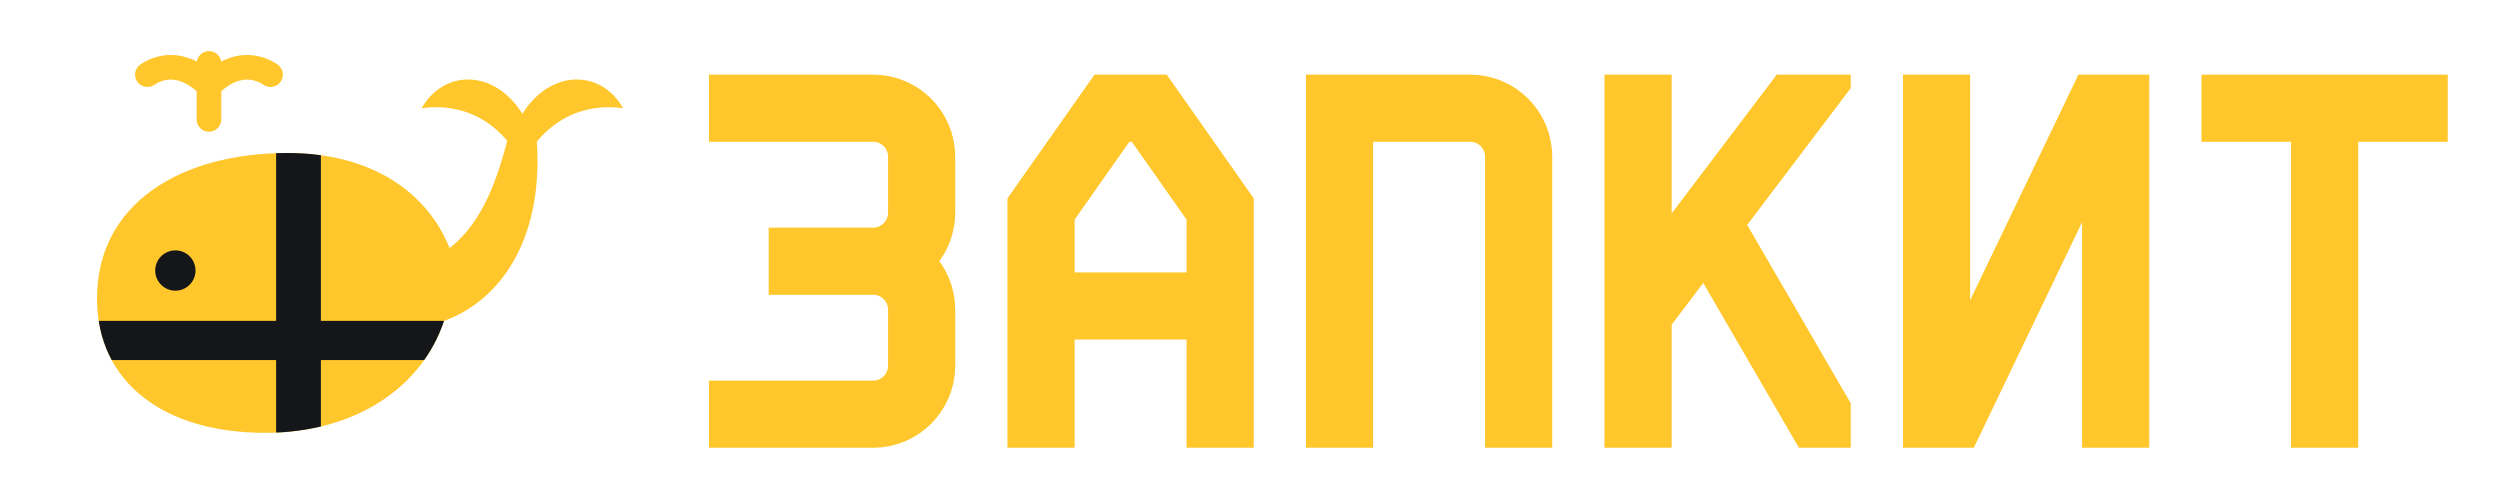
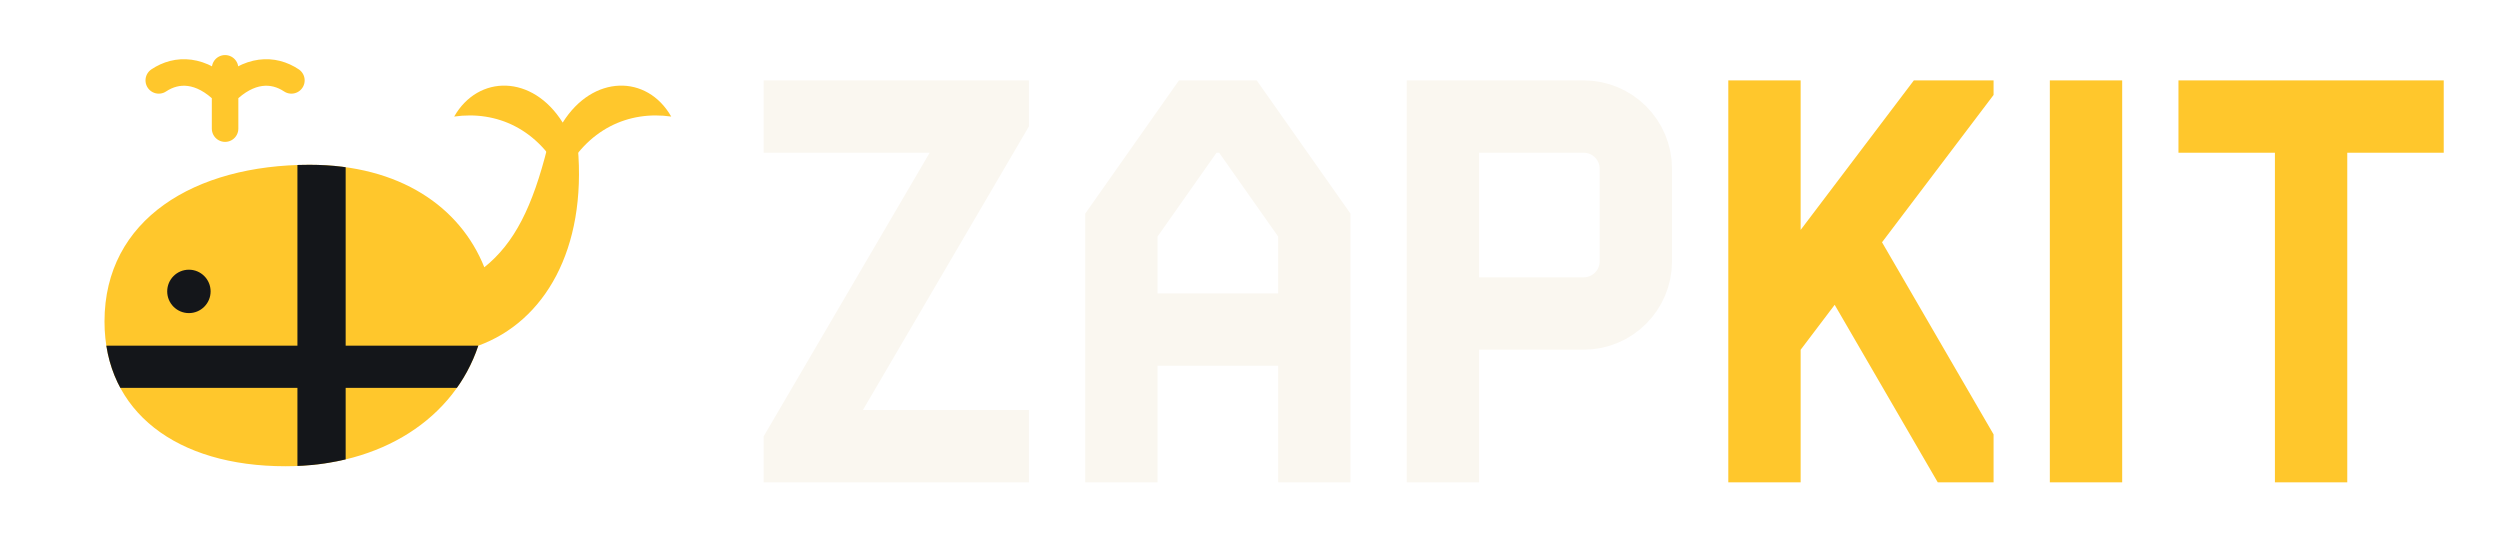
- <svg xmlns="http://www.w3.org/2000/svg" viewBox="-14 -20 670 134" width="1340" height="268" role="img" aria-label="ЗАПКИТ">
+ <svg xmlns="http://www.w3.org/2000/svg" viewBox="-14 -20 622 134" width="1244" height="268" role="img" aria-label="ZAPKIT">
  <g transform="translate(0 -30) scale(1.5)">
    <defs>
-       <clipPath id="wb-light">
+       <clipPath id="wb-zapkit-logo-light">
        <path d="M8,60 C8,43 23,34 42,34 C57,34 67,41 71,51 C76,47 79,41 81.5,31 L86.5,31 C88,48 81,60 70,64 C66,76 54,84 38,84 C20,84 8,75 8,60 Z" />
      </clipPath>
    </defs>
    <path fill="#FFC72C" d="M8,60 C8,43 23,34 42,34 C57,34 67,41 71,51 C76,47 79,41 81.5,31 L86.5,31 C88,48 81,60 70,64 C66,76 54,84 38,84 C20,84 8,75 8,60 Z" />
    <path fill="#FFC72C" d="M84,36 C80,28 73,25 66,26 C70,19 79,19 84,27 C89,19 98,19 102,26 C95,25 88,28 84,36 Z" />
-     <g clip-path="url(#wb-light)" fill="#14161A">
+     <g clip-path="url(#wb-zapkit-logo-light)" fill="#14161A">
      <rect x="40" y="30" width="8" height="60" />
      <rect x="0" y="64" width="90" height="7" />
    </g>
    <circle cx="22" cy="55" r="3.6" fill="#14161A" />
    <path d="M28,28 V18 M28,22 C24,18 20,18 17,20 M28,22 C32,18 36,18 39,20" fill="none" stroke="#FFC72C" stroke-width="4.4" stroke-linecap="round" />
  </g>
  <g transform="translate(176 0)">
    <defs>
-       <clipPath id="lc-light">
+       <clipPath id="c66-zapkit-logo-light">
        <rect width="66" height="100" />
      </clipPath>
+       <clipPath id="c18-zapkit-logo-light">
+         <rect width="18" height="100" />
+       </clipPath>
    </defs>
-     <g fill="none" stroke="#FFC72C" stroke-width="18" stroke-linejoin="miter" stroke-miterlimit="10">
-       <g transform="translate(0 0)">
-         <path clip-path="url(#lc-light)" d="M0,9 H44 A13,13 0 0 1 57,22 V37 A13,13 0 0 1 44,50 H16 M16,50 H44 A13,13 0 0 1 57,63 V78 A13,13 0 0 1 44,91 H0" />
-       </g>
-       <g transform="translate(80 0)">
-         <path clip-path="url(#lc-light)" d="M9,100 V36 L28,9 H38 L57,36 V100 M9,62 H57" />
-       </g>
-       <g transform="translate(160 0)">
-         <path clip-path="url(#lc-light)" d="M9,100 V9 H44 A13,13 0 0 1 57,22 V100" />
-       </g>
-       <g transform="translate(240 0)">
-         <path clip-path="url(#lc-light)" d="M9,0 V100 M9,64 L62,-6 M30,44 L66,106" />
-       </g>
-       <g transform="translate(320 0)">
-         <path clip-path="url(#lc-light)" d="M9,0 V100 M57,0 V100 M9,100 L57,0" />
-       </g>
-       <g transform="translate(400 0)">
-         <path clip-path="url(#lc-light)" d="M0,9 H66 M33,9 V100" />
-       </g>
+     <g transform="translate(0 0)">
+       <path clip-path="url(#c66-zapkit-logo-light)" d="M0,9 H57 L9,91 H66" fill="none" stroke="#FAF7F0" stroke-width="18" stroke-linejoin="miter" stroke-miterlimit="10" />
+     </g>
+     <g transform="translate(80 0)">
+       <path clip-path="url(#c66-zapkit-logo-light)" d="M9,100 V36 L28,9 H38 L57,36 V100 M9,62 H57" fill="none" stroke="#FAF7F0" stroke-width="18" stroke-linejoin="miter" stroke-miterlimit="10" />
+     </g>
+     <g transform="translate(160 0)">
+       <path clip-path="url(#c66-zapkit-logo-light)" d="M9,100 V9 H44 A13,13 0 0 1 57,22 V45 A13,13 0 0 1 44,58 H9" fill="none" stroke="#FAF7F0" stroke-width="18" stroke-linejoin="miter" stroke-miterlimit="10" />
+     </g>
+     <g transform="translate(240 0)">
+       <path clip-path="url(#c66-zapkit-logo-light)" d="M9,0 V100 M9,64 L62,-6 M30,44 L66,106" fill="none" stroke="#FFC72C" stroke-width="18" stroke-linejoin="miter" stroke-miterlimit="10" />
+     </g>
+     <g transform="translate(320 0)">
+       <path clip-path="url(#c18-zapkit-logo-light)" d="M9,0 V100" fill="none" stroke="#FFC72C" stroke-width="18" stroke-linejoin="miter" stroke-miterlimit="10" />
+     </g>
+     <g transform="translate(352 0)">
+       <path clip-path="url(#c66-zapkit-logo-light)" d="M0,9 H66 M33,9 V100" fill="none" stroke="#FFC72C" stroke-width="18" stroke-linejoin="miter" stroke-miterlimit="10" />
    </g>
  </g>
</svg>
